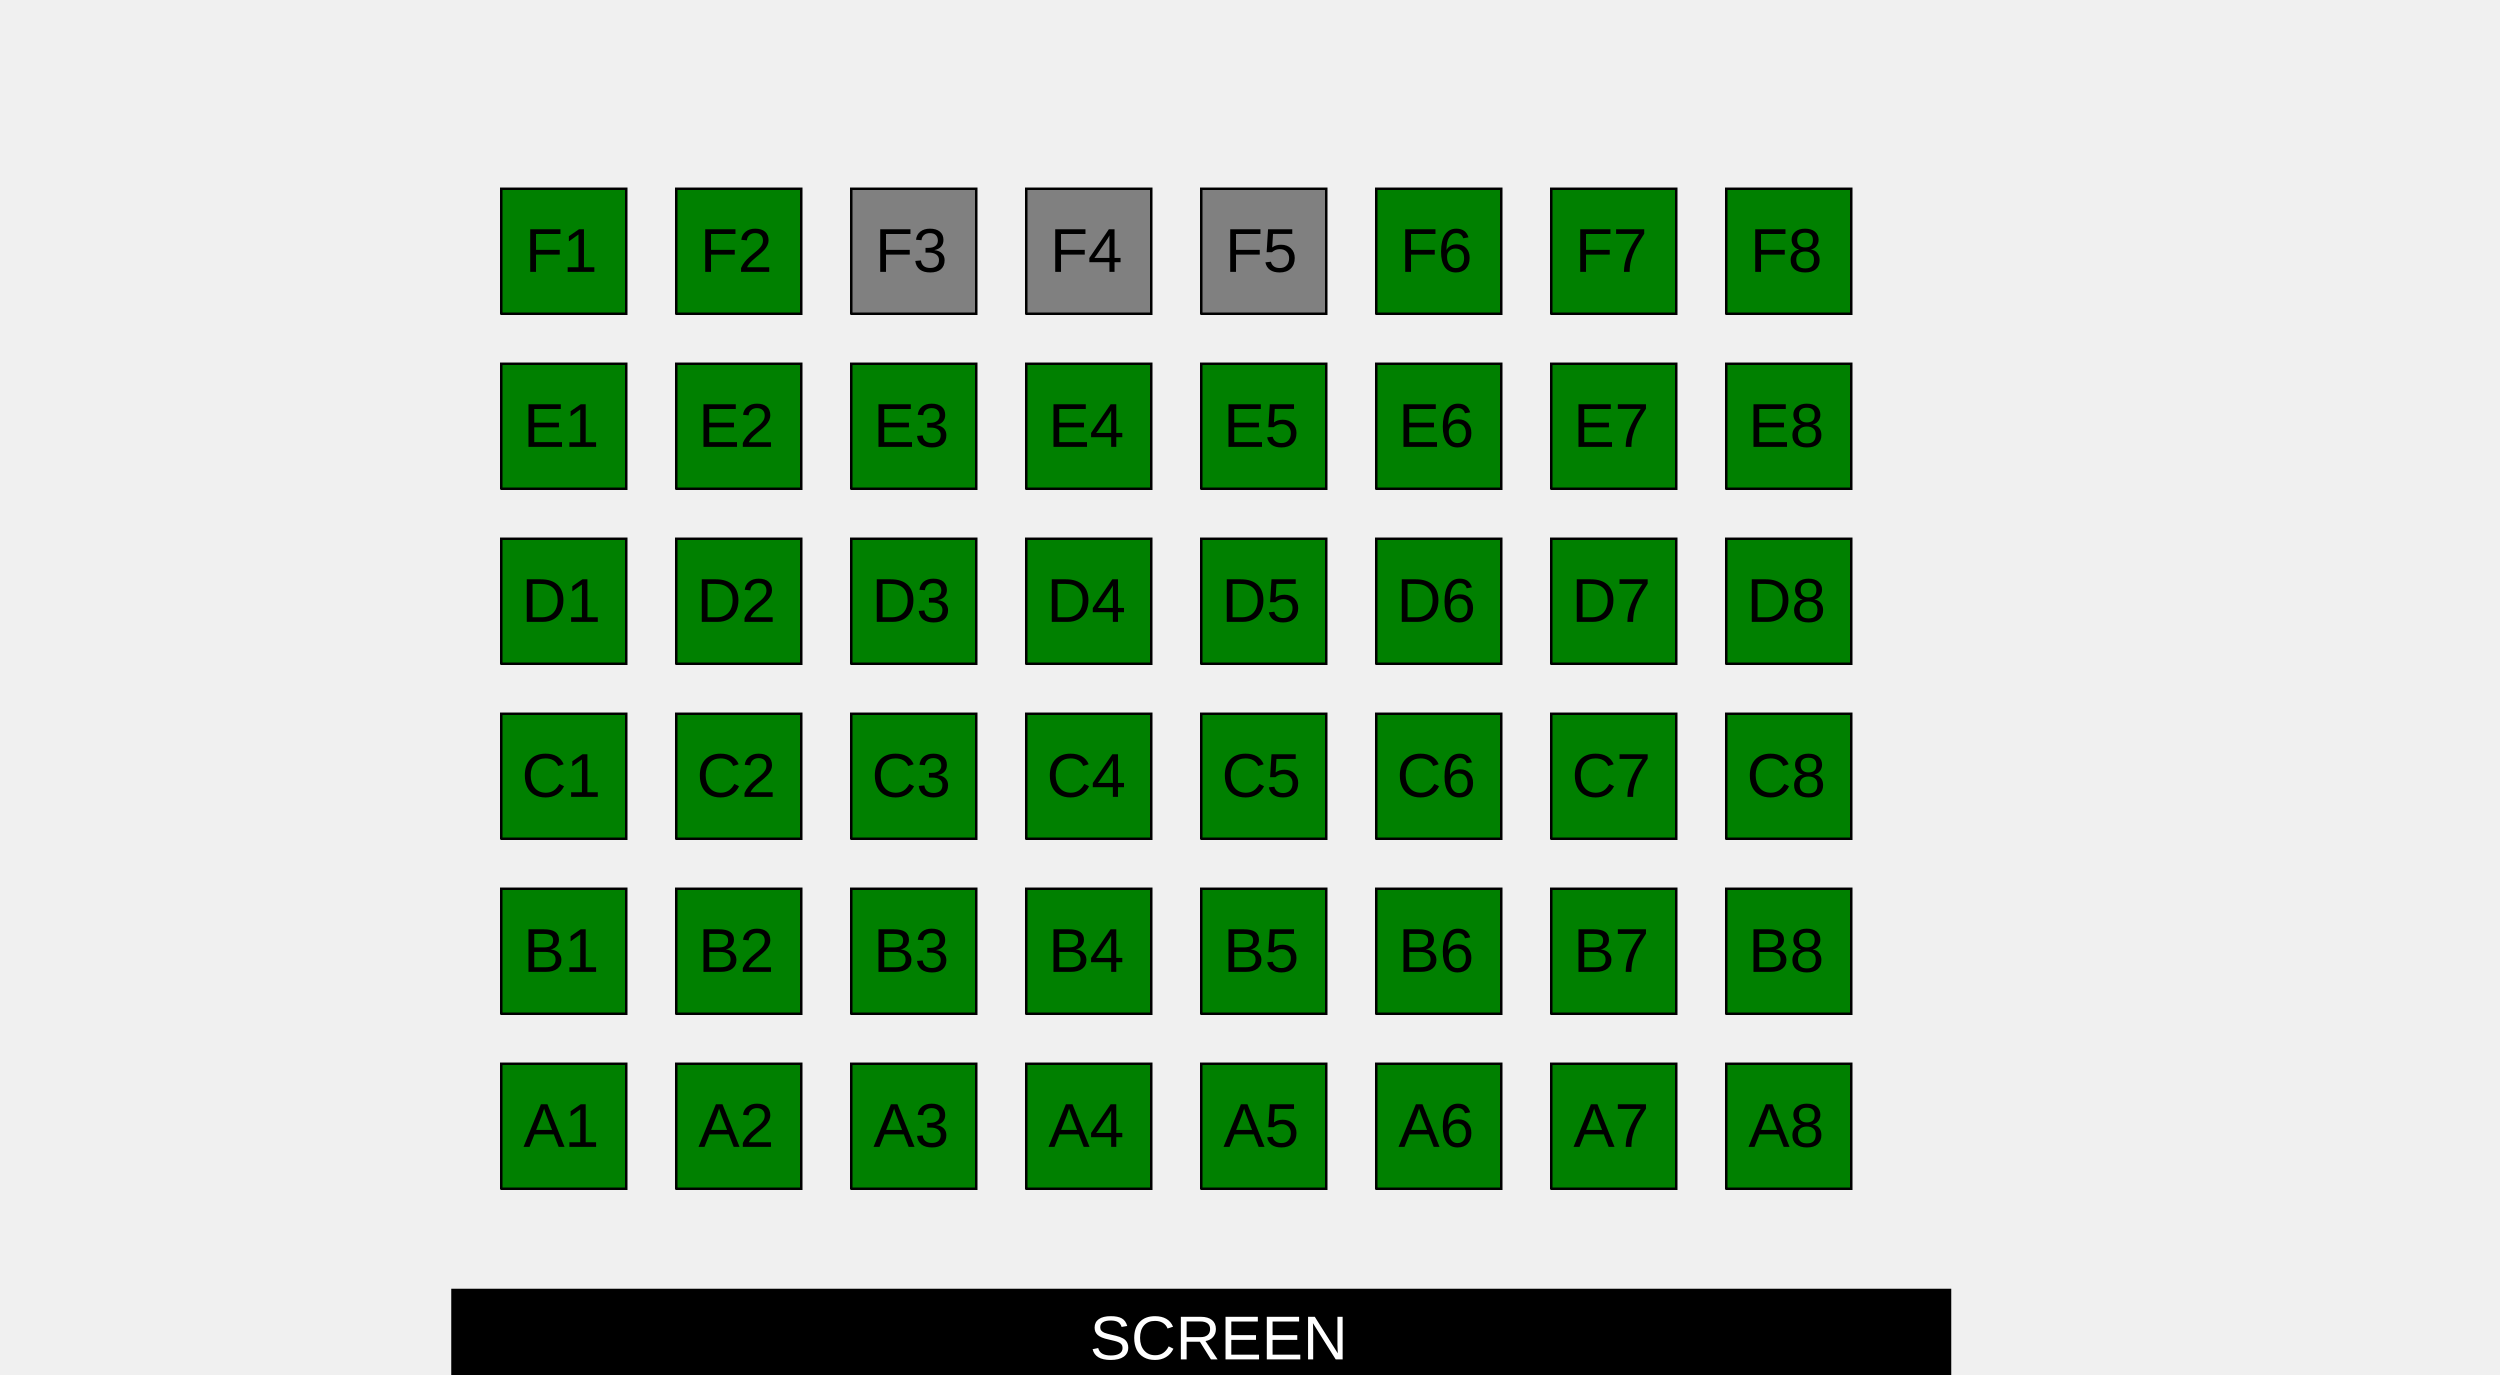
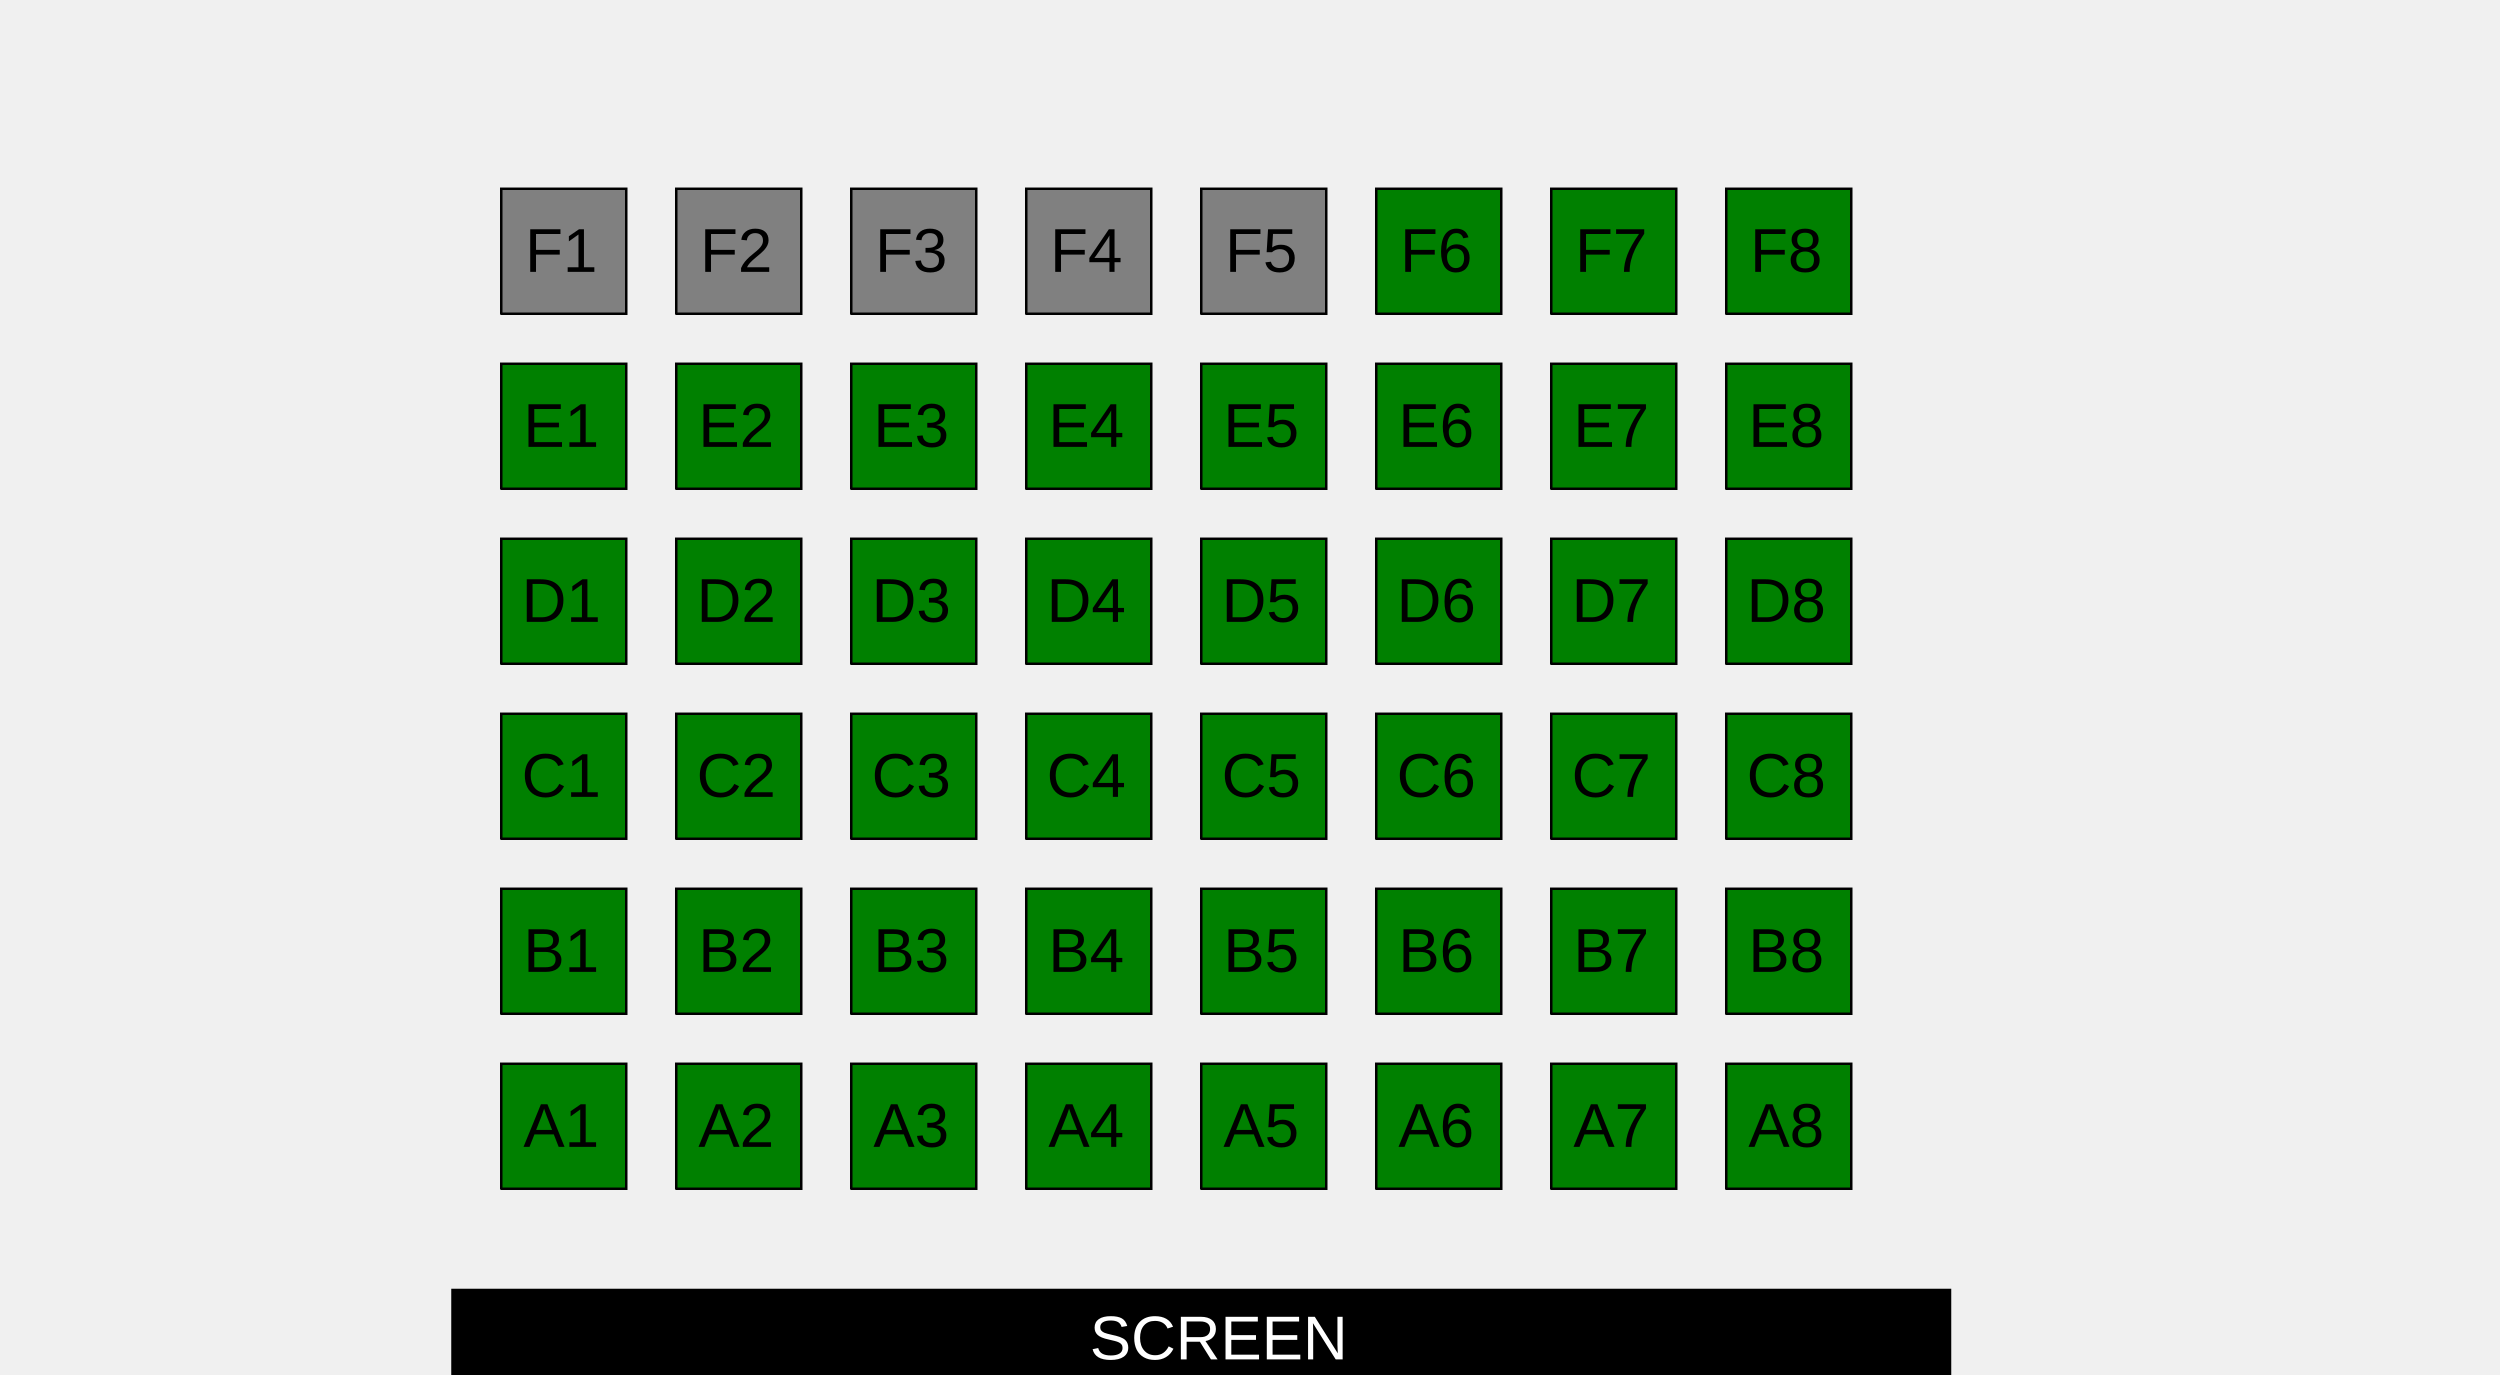
<svg xmlns="http://www.w3.org/2000/svg" baseProfile="full" height="550px" version="1.1" width="1000px">
  <defs />
  <polygon clip-path="url(#border_clip)" fill="#008000" fill-rule="evenodd" points="200.5,475.5 250.5,475.5 250.5,425.5 200.5,425.5 200.5,475.5" stroke-width="0" />
  <text clip-path="url(#border_clip)" fill="black" style="font-family: Arial; font-size: 24.75; font-style: normal;" text-anchor="middle" x="224.5" y="458.75">A1</text>
  <polygon clip-path="url(#border_clip)" fill="#008000" fill-rule="evenodd" points="270.5,475.5 320.5,475.5 320.5,425.5 270.5,425.5 270.5,475.5" stroke-width="0" />
  <text clip-path="url(#border_clip)" fill="black" style="font-family: Arial; font-size: 24.75; font-style: normal;" text-anchor="middle" x="294.5" y="458.75">A2</text>
  <polygon clip-path="url(#border_clip)" fill="#008000" fill-rule="evenodd" points="340.5,475.5 390.5,475.5 390.5,425.5 340.5,425.5 340.5,475.5" stroke-width="0" />
  <text clip-path="url(#border_clip)" fill="black" style="font-family: Arial; font-size: 24.75; font-style: normal;" text-anchor="middle" x="364.5" y="458.75">A3</text>
  <polygon clip-path="url(#border_clip)" fill="#008000" fill-rule="evenodd" points="410.5,475.5 460.5,475.5 460.5,425.5 410.5,425.5 410.5,475.5" stroke-width="0" />
  <text clip-path="url(#border_clip)" fill="black" style="font-family: Arial; font-size: 24.75; font-style: normal;" text-anchor="middle" x="434.5" y="458.75">A4</text>
  <polygon clip-path="url(#border_clip)" fill="#008000" fill-rule="evenodd" points="480.5,475.5 530.5,475.5 530.5,425.5 480.5,425.5 480.5,475.5" stroke-width="0" />
  <text clip-path="url(#border_clip)" fill="black" style="font-family: Arial; font-size: 24.75; font-style: normal;" text-anchor="middle" x="504.5" y="458.75">A5</text>
  <polygon clip-path="url(#border_clip)" fill="#008000" fill-rule="evenodd" points="550.5,475.5 600.5,475.5 600.5,425.5 550.5,425.5 550.5,475.5" stroke-width="0" />
  <text clip-path="url(#border_clip)" fill="black" style="font-family: Arial; font-size: 24.75; font-style: normal;" text-anchor="middle" x="574.5" y="458.75">A6</text>
  <polygon clip-path="url(#border_clip)" fill="#008000" fill-rule="evenodd" points="620.5,475.5 670.5,475.5 670.5,425.5 620.5,425.5 620.5,475.5" stroke-width="0" />
  <text clip-path="url(#border_clip)" fill="black" style="font-family: Arial; font-size: 24.75; font-style: normal;" text-anchor="middle" x="644.5" y="458.75">A7</text>
  <polygon clip-path="url(#border_clip)" fill="#008000" fill-rule="evenodd" points="690.5,475.5 740.5,475.5 740.5,425.5 690.5,425.5 690.5,475.5" stroke-width="0" />
  <text clip-path="url(#border_clip)" fill="black" style="font-family: Arial; font-size: 24.75; font-style: normal;" text-anchor="middle" x="714.5" y="458.75">A8</text>
  <polygon clip-path="url(#border_clip)" fill="#008000" fill-rule="evenodd" points="200.5,405.5 250.5,405.5 250.5,355.5 200.5,355.5 200.5,405.5" stroke-width="0" />
  <text clip-path="url(#border_clip)" fill="black" style="font-family: Arial; font-size: 24.75; font-style: normal;" text-anchor="middle" x="224.5" y="388.75">B1</text>
  <polygon clip-path="url(#border_clip)" fill="#008000" fill-rule="evenodd" points="270.5,405.5 320.5,405.5 320.5,355.5 270.5,355.5 270.5,405.5" stroke-width="0" />
  <text clip-path="url(#border_clip)" fill="black" style="font-family: Arial; font-size: 24.75; font-style: normal;" text-anchor="middle" x="294.5" y="388.75">B2</text>
  <polygon clip-path="url(#border_clip)" fill="#008000" fill-rule="evenodd" points="340.5,405.5 390.5,405.5 390.5,355.5 340.5,355.5 340.5,405.5" stroke-width="0" />
  <text clip-path="url(#border_clip)" fill="black" style="font-family: Arial; font-size: 24.75; font-style: normal;" text-anchor="middle" x="364.5" y="388.75">B3</text>
  <polygon clip-path="url(#border_clip)" fill="#008000" fill-rule="evenodd" points="410.5,405.5 460.5,405.5 460.5,355.5 410.5,355.5 410.5,405.5" stroke-width="0" />
  <text clip-path="url(#border_clip)" fill="black" style="font-family: Arial; font-size: 24.75; font-style: normal;" text-anchor="middle" x="434.5" y="388.75">B4</text>
  <polygon clip-path="url(#border_clip)" fill="#008000" fill-rule="evenodd" points="480.5,405.5 530.5,405.5 530.5,355.5 480.5,355.5 480.5,405.5" stroke-width="0" />
  <text clip-path="url(#border_clip)" fill="black" style="font-family: Arial; font-size: 24.75; font-style: normal;" text-anchor="middle" x="504.5" y="388.75">B5</text>
  <polygon clip-path="url(#border_clip)" fill="#008000" fill-rule="evenodd" points="550.5,405.5 600.5,405.5 600.5,355.5 550.5,355.5 550.5,405.5" stroke-width="0" />
  <text clip-path="url(#border_clip)" fill="black" style="font-family: Arial; font-size: 24.75; font-style: normal;" text-anchor="middle" x="574.5" y="388.75">B6</text>
  <polygon clip-path="url(#border_clip)" fill="#008000" fill-rule="evenodd" points="620.5,405.5 670.5,405.5 670.5,355.5 620.5,355.5 620.5,405.5" stroke-width="0" />
  <text clip-path="url(#border_clip)" fill="black" style="font-family: Arial; font-size: 24.75; font-style: normal;" text-anchor="middle" x="644.5" y="388.75">B7</text>
  <polygon clip-path="url(#border_clip)" fill="#008000" fill-rule="evenodd" points="690.5,405.5 740.5,405.5 740.5,355.5 690.5,355.5 690.5,405.5" stroke-width="0" />
  <text clip-path="url(#border_clip)" fill="black" style="font-family: Arial; font-size: 24.75; font-style: normal;" text-anchor="middle" x="714.5" y="388.75">B8</text>
  <polygon clip-path="url(#border_clip)" fill="#008000" fill-rule="evenodd" points="200.5,335.5 250.5,335.5 250.5,285.5 200.5,285.5 200.5,335.5" stroke-width="0" />
  <text clip-path="url(#border_clip)" fill="black" style="font-family: Arial; font-size: 24.75; font-style: normal;" text-anchor="middle" x="224.5" y="318.75">C1</text>
  <polygon clip-path="url(#border_clip)" fill="#008000" fill-rule="evenodd" points="270.5,335.5 320.5,335.5 320.5,285.5 270.5,285.5 270.5,335.5" stroke-width="0" />
  <text clip-path="url(#border_clip)" fill="black" style="font-family: Arial; font-size: 24.75; font-style: normal;" text-anchor="middle" x="294.5" y="318.75">C2</text>
  <polygon clip-path="url(#border_clip)" fill="#008000" fill-rule="evenodd" points="340.5,335.5 390.5,335.5 390.5,285.5 340.5,285.5 340.5,335.5" stroke-width="0" />
  <text clip-path="url(#border_clip)" fill="black" style="font-family: Arial; font-size: 24.75; font-style: normal;" text-anchor="middle" x="364.5" y="318.75">C3</text>
  <polygon clip-path="url(#border_clip)" fill="#008000" fill-rule="evenodd" points="410.5,335.5 460.5,335.5 460.5,285.5 410.5,285.5 410.5,335.5" stroke-width="0" />
  <text clip-path="url(#border_clip)" fill="black" style="font-family: Arial; font-size: 24.75; font-style: normal;" text-anchor="middle" x="434.5" y="318.75">C4</text>
  <polygon clip-path="url(#border_clip)" fill="#008000" fill-rule="evenodd" points="480.5,335.5 530.5,335.5 530.5,285.5 480.5,285.5 480.5,335.5" stroke-width="0" />
  <text clip-path="url(#border_clip)" fill="black" style="font-family: Arial; font-size: 24.75; font-style: normal;" text-anchor="middle" x="504.5" y="318.75">C5</text>
  <polygon clip-path="url(#border_clip)" fill="#008000" fill-rule="evenodd" points="550.5,335.5 600.5,335.5 600.5,285.5 550.5,285.5 550.5,335.5" stroke-width="0" />
  <text clip-path="url(#border_clip)" fill="black" style="font-family: Arial; font-size: 24.75; font-style: normal;" text-anchor="middle" x="574.5" y="318.75">C6</text>
  <polygon clip-path="url(#border_clip)" fill="#008000" fill-rule="evenodd" points="620.5,335.5 670.5,335.5 670.5,285.5 620.5,285.5 620.5,335.5" stroke-width="0" />
  <text clip-path="url(#border_clip)" fill="black" style="font-family: Arial; font-size: 24.75; font-style: normal;" text-anchor="middle" x="644.5" y="318.75">C7</text>
  <polygon clip-path="url(#border_clip)" fill="#008000" fill-rule="evenodd" points="690.5,335.5 740.5,335.5 740.5,285.5 690.5,285.5 690.5,335.5" stroke-width="0" />
  <text clip-path="url(#border_clip)" fill="black" style="font-family: Arial; font-size: 24.75; font-style: normal;" text-anchor="middle" x="714.5" y="318.75">C8</text>
  <polygon clip-path="url(#border_clip)" fill="#008000" fill-rule="evenodd" points="200.5,265.5 250.5,265.5 250.5,215.5 200.5,215.5 200.5,265.5" stroke-width="0" />
  <text clip-path="url(#border_clip)" fill="black" style="font-family: Arial; font-size: 24.75; font-style: normal;" text-anchor="middle" x="224.5" y="248.75">D1</text>
  <polygon clip-path="url(#border_clip)" fill="#008000" fill-rule="evenodd" points="270.5,265.5 320.5,265.5 320.5,215.5 270.5,215.5 270.5,265.5" stroke-width="0" />
  <text clip-path="url(#border_clip)" fill="black" style="font-family: Arial; font-size: 24.75; font-style: normal;" text-anchor="middle" x="294.5" y="248.75">D2</text>
  <polygon clip-path="url(#border_clip)" fill="#008000" fill-rule="evenodd" points="340.5,265.5 390.5,265.5 390.5,215.5 340.5,215.5 340.5,265.5" stroke-width="0" />
  <text clip-path="url(#border_clip)" fill="black" style="font-family: Arial; font-size: 24.75; font-style: normal;" text-anchor="middle" x="364.5" y="248.75">D3</text>
  <polygon clip-path="url(#border_clip)" fill="#008000" fill-rule="evenodd" points="410.5,265.5 460.5,265.5 460.5,215.5 410.5,215.5 410.5,265.5" stroke-width="0" />
  <text clip-path="url(#border_clip)" fill="black" style="font-family: Arial; font-size: 24.75; font-style: normal;" text-anchor="middle" x="434.5" y="248.75">D4</text>
  <polygon clip-path="url(#border_clip)" fill="#008000" fill-rule="evenodd" points="480.5,265.5 530.5,265.5 530.5,215.5 480.5,215.5 480.5,265.5" stroke-width="0" />
  <text clip-path="url(#border_clip)" fill="black" style="font-family: Arial; font-size: 24.75; font-style: normal;" text-anchor="middle" x="504.5" y="248.75">D5</text>
  <polygon clip-path="url(#border_clip)" fill="#008000" fill-rule="evenodd" points="550.5,265.5 600.5,265.5 600.5,215.5 550.5,215.5 550.5,265.5" stroke-width="0" />
  <text clip-path="url(#border_clip)" fill="black" style="font-family: Arial; font-size: 24.75; font-style: normal;" text-anchor="middle" x="574.5" y="248.75">D6</text>
  <polygon clip-path="url(#border_clip)" fill="#008000" fill-rule="evenodd" points="620.5,265.5 670.5,265.5 670.5,215.5 620.5,215.5 620.5,265.5" stroke-width="0" />
  <text clip-path="url(#border_clip)" fill="black" style="font-family: Arial; font-size: 24.75; font-style: normal;" text-anchor="middle" x="644.5" y="248.75">D7</text>
  <polygon clip-path="url(#border_clip)" fill="#008000" fill-rule="evenodd" points="690.5,265.5 740.5,265.5 740.5,215.5 690.5,215.5 690.5,265.5" stroke-width="0" />
  <text clip-path="url(#border_clip)" fill="black" style="font-family: Arial; font-size: 24.75; font-style: normal;" text-anchor="middle" x="714.5" y="248.75">D8</text>
  <polygon clip-path="url(#border_clip)" fill="#008000" fill-rule="evenodd" points="200.5,195.5 250.5,195.5 250.5,145.5 200.5,145.5 200.5,195.5" stroke-width="0" />
  <text clip-path="url(#border_clip)" fill="black" style="font-family: Arial; font-size: 24.75; font-style: normal;" text-anchor="middle" x="224.5" y="178.75">E1</text>
  <polygon clip-path="url(#border_clip)" fill="#008000" fill-rule="evenodd" points="270.5,195.5 320.5,195.5 320.5,145.5 270.5,145.5 270.5,195.5" stroke-width="0" />
  <text clip-path="url(#border_clip)" fill="black" style="font-family: Arial; font-size: 24.75; font-style: normal;" text-anchor="middle" x="294.5" y="178.75">E2</text>
  <polygon clip-path="url(#border_clip)" fill="#008000" fill-rule="evenodd" points="340.5,195.5 390.5,195.5 390.5,145.5 340.5,145.5 340.5,195.5" stroke-width="0" />
  <text clip-path="url(#border_clip)" fill="black" style="font-family: Arial; font-size: 24.75; font-style: normal;" text-anchor="middle" x="364.5" y="178.75">E3</text>
  <polygon clip-path="url(#border_clip)" fill="#008000" fill-rule="evenodd" points="410.5,195.5 460.5,195.5 460.5,145.5 410.5,145.5 410.5,195.5" stroke-width="0" />
  <text clip-path="url(#border_clip)" fill="black" style="font-family: Arial; font-size: 24.75; font-style: normal;" text-anchor="middle" x="434.5" y="178.75">E4</text>
  <polygon clip-path="url(#border_clip)" fill="#008000" fill-rule="evenodd" points="480.5,195.5 530.5,195.5 530.5,145.5 480.5,145.5 480.5,195.5" stroke-width="0" />
  <text clip-path="url(#border_clip)" fill="black" style="font-family: Arial; font-size: 24.75; font-style: normal;" text-anchor="middle" x="504.5" y="178.75">E5</text>
  <polygon clip-path="url(#border_clip)" fill="#008000" fill-rule="evenodd" points="550.5,195.5 600.5,195.5 600.5,145.5 550.5,145.5 550.5,195.5" stroke-width="0" />
  <text clip-path="url(#border_clip)" fill="black" style="font-family: Arial; font-size: 24.75; font-style: normal;" text-anchor="middle" x="574.5" y="178.75">E6</text>
  <polygon clip-path="url(#border_clip)" fill="#008000" fill-rule="evenodd" points="620.5,195.5 670.5,195.5 670.5,145.5 620.5,145.5 620.5,195.5" stroke-width="0" />
  <text clip-path="url(#border_clip)" fill="black" style="font-family: Arial; font-size: 24.75; font-style: normal;" text-anchor="middle" x="644.5" y="178.75">E7</text>
  <polygon clip-path="url(#border_clip)" fill="#008000" fill-rule="evenodd" points="690.5,195.5 740.5,195.5 740.5,145.5 690.5,145.5 690.5,195.5" stroke-width="0" />
  <text clip-path="url(#border_clip)" fill="black" style="font-family: Arial; font-size: 24.75; font-style: normal;" text-anchor="middle" x="714.5" y="178.75">E8</text>
-   <polygon clip-path="url(#border_clip)" fill="#008000" fill-rule="evenodd" points="200.5,125.5 250.5,125.5 250.5,75.5 200.5,75.5 200.5,125.5" stroke-width="0" />
+   <polygon clip-path="url(#border_clip)" fill="#808080" fill-rule="evenodd" points="200.5,125.5 250.5,125.5 250.5,75.5 200.5,75.5 200.5,125.5" stroke-width="0" />
  <text clip-path="url(#border_clip)" fill="black" style="font-family: Arial; font-size: 24.75; font-style: normal;" text-anchor="middle" x="224.5" y="108.75">F1</text>
-   <polygon clip-path="url(#border_clip)" fill="#008000" fill-rule="evenodd" points="270.5,125.5 320.5,125.5 320.5,75.5 270.5,75.5 270.5,125.5" stroke-width="0" />
+   <polygon clip-path="url(#border_clip)" fill="#808080" fill-rule="evenodd" points="270.5,125.5 320.5,125.5 320.5,75.5 270.5,75.5 270.5,125.5" stroke-width="0" />
  <text clip-path="url(#border_clip)" fill="black" style="font-family: Arial; font-size: 24.75; font-style: normal;" text-anchor="middle" x="294.5" y="108.75">F2</text>
  <polygon clip-path="url(#border_clip)" fill="#808080" fill-rule="evenodd" points="340.5,125.5 390.5,125.5 390.5,75.5 340.5,75.5 340.5,125.5" stroke-width="0" />
  <text clip-path="url(#border_clip)" fill="black" style="font-family: Arial; font-size: 24.75; font-style: normal;" text-anchor="middle" x="364.5" y="108.75">F3</text>
  <polygon clip-path="url(#border_clip)" fill="#808080" fill-rule="evenodd" points="410.5,125.5 460.5,125.5 460.5,75.5 410.5,75.5 410.5,125.5" stroke-width="0" />
  <text clip-path="url(#border_clip)" fill="black" style="font-family: Arial; font-size: 24.75; font-style: normal;" text-anchor="middle" x="434.5" y="108.75">F4</text>
  <polygon clip-path="url(#border_clip)" fill="#808080" fill-rule="evenodd" points="480.5,125.5 530.5,125.5 530.5,75.5 480.5,75.5 480.5,125.5" stroke-width="0" />
  <text clip-path="url(#border_clip)" fill="black" style="font-family: Arial; font-size: 24.75; font-style: normal;" text-anchor="middle" x="504.5" y="108.75">F5</text>
  <polygon clip-path="url(#border_clip)" fill="#008000" fill-rule="evenodd" points="550.5,125.5 600.5,125.5 600.5,75.5 550.5,75.5 550.5,125.5" stroke-width="0" />
  <text clip-path="url(#border_clip)" fill="black" style="font-family: Arial; font-size: 24.75; font-style: normal;" text-anchor="middle" x="574.5" y="108.75">F6</text>
  <polygon clip-path="url(#border_clip)" fill="#008000" fill-rule="evenodd" points="620.5,125.5 670.5,125.5 670.5,75.5 620.5,75.5 620.5,125.5" stroke-width="0" />
  <text clip-path="url(#border_clip)" fill="black" style="font-family: Arial; font-size: 24.75; font-style: normal;" text-anchor="middle" x="644.5" y="108.75">F7</text>
  <polygon clip-path="url(#border_clip)" fill="#008000" fill-rule="evenodd" points="690.5,125.5 740.5,125.5 740.5,75.5 690.5,75.5 690.5,125.5" stroke-width="0" />
  <text clip-path="url(#border_clip)" fill="black" style="font-family: Arial; font-size: 24.75; font-style: normal;" text-anchor="middle" x="714.5" y="108.75">F8</text>
  <polygon clip-path="url(#border_clip)" fill="black" fill-rule="evenodd" points="715.5,115.5 180.5,565.5 780.5,565.5 780.5,515.5 180.5,515.5 180.5,565.5" stroke-width="0" />
  <text clip-path="url(#border_clip)" fill="#ffffff" style="font-family: Arial; font-size: 24.75; font-style: normal;" text-anchor="middle" x="487.5" y="543.75">SCREEN</text>
  <polyline clip-path="url(#border_clip)" fill="none" points="200.5,475.5 250.5,475.5 250.5,425.5 200.5,425.5 200.5,475.5" stroke="black" stroke-linecap="round" stroke-width="1" />
  <polyline clip-path="url(#border_clip)" fill="none" points="270.5,475.5 320.5,475.5 320.5,425.5 270.5,425.5 270.5,475.5" stroke="black" stroke-linecap="round" stroke-width="1" />
  <polyline clip-path="url(#border_clip)" fill="none" points="340.5,475.5 390.5,475.5 390.5,425.5 340.5,425.5 340.5,475.5" stroke="black" stroke-linecap="round" stroke-width="1" />
  <polyline clip-path="url(#border_clip)" fill="none" points="410.5,475.5 460.5,475.5 460.5,425.5 410.5,425.5 410.5,475.5" stroke="black" stroke-linecap="round" stroke-width="1" />
  <polyline clip-path="url(#border_clip)" fill="none" points="480.5,475.5 530.5,475.5 530.5,425.5 480.5,425.5 480.5,475.5" stroke="black" stroke-linecap="round" stroke-width="1" />
  <polyline clip-path="url(#border_clip)" fill="none" points="550.5,475.5 600.5,475.5 600.5,425.5 550.5,425.5 550.5,475.5" stroke="black" stroke-linecap="round" stroke-width="1" />
  <polyline clip-path="url(#border_clip)" fill="none" points="620.5,475.5 670.5,475.5 670.5,425.5 620.5,425.5 620.5,475.5" stroke="black" stroke-linecap="round" stroke-width="1" />
  <polyline clip-path="url(#border_clip)" fill="none" points="690.5,475.5 740.5,475.5 740.5,425.5 690.5,425.5 690.5,475.5" stroke="black" stroke-linecap="round" stroke-width="1" />
  <polyline clip-path="url(#border_clip)" fill="none" points="200.5,405.5 250.5,405.5 250.5,355.5 200.5,355.5 200.5,405.5" stroke="black" stroke-linecap="round" stroke-width="1" />
  <polyline clip-path="url(#border_clip)" fill="none" points="270.5,405.5 320.5,405.5 320.5,355.5 270.5,355.5 270.5,405.5" stroke="black" stroke-linecap="round" stroke-width="1" />
  <polyline clip-path="url(#border_clip)" fill="none" points="340.5,405.5 390.5,405.5 390.5,355.5 340.5,355.5 340.5,405.5" stroke="black" stroke-linecap="round" stroke-width="1" />
  <polyline clip-path="url(#border_clip)" fill="none" points="410.5,405.5 460.5,405.5 460.5,355.5 410.5,355.5 410.5,405.5" stroke="black" stroke-linecap="round" stroke-width="1" />
  <polyline clip-path="url(#border_clip)" fill="none" points="480.5,405.5 530.5,405.5 530.5,355.5 480.5,355.5 480.5,405.5" stroke="black" stroke-linecap="round" stroke-width="1" />
  <polyline clip-path="url(#border_clip)" fill="none" points="550.5,405.5 600.5,405.5 600.5,355.5 550.5,355.5 550.5,405.5" stroke="black" stroke-linecap="round" stroke-width="1" />
  <polyline clip-path="url(#border_clip)" fill="none" points="620.5,405.5 670.5,405.5 670.5,355.5 620.5,355.5 620.5,405.5" stroke="black" stroke-linecap="round" stroke-width="1" />
  <polyline clip-path="url(#border_clip)" fill="none" points="690.5,405.5 740.5,405.5 740.5,355.5 690.5,355.5 690.5,405.5" stroke="black" stroke-linecap="round" stroke-width="1" />
  <polyline clip-path="url(#border_clip)" fill="none" points="200.5,335.5 250.5,335.5 250.5,285.5 200.5,285.5 200.5,335.5" stroke="black" stroke-linecap="round" stroke-width="1" />
  <polyline clip-path="url(#border_clip)" fill="none" points="270.5,335.5 320.5,335.5 320.5,285.5 270.5,285.5 270.5,335.5" stroke="black" stroke-linecap="round" stroke-width="1" />
  <polyline clip-path="url(#border_clip)" fill="none" points="340.5,335.5 390.5,335.5 390.5,285.5 340.5,285.5 340.5,335.5" stroke="black" stroke-linecap="round" stroke-width="1" />
  <polyline clip-path="url(#border_clip)" fill="none" points="410.5,335.5 460.5,335.5 460.5,285.5 410.5,285.5 410.5,335.5" stroke="black" stroke-linecap="round" stroke-width="1" />
  <polyline clip-path="url(#border_clip)" fill="none" points="480.5,335.5 530.5,335.5 530.5,285.5 480.5,285.5 480.5,335.5" stroke="black" stroke-linecap="round" stroke-width="1" />
  <polyline clip-path="url(#border_clip)" fill="none" points="550.5,335.5 600.5,335.5 600.5,285.5 550.5,285.5 550.5,335.5" stroke="black" stroke-linecap="round" stroke-width="1" />
  <polyline clip-path="url(#border_clip)" fill="none" points="620.5,335.5 670.5,335.5 670.5,285.5 620.5,285.5 620.5,335.5" stroke="black" stroke-linecap="round" stroke-width="1" />
  <polyline clip-path="url(#border_clip)" fill="none" points="690.5,335.5 740.5,335.5 740.5,285.5 690.5,285.5 690.5,335.5" stroke="black" stroke-linecap="round" stroke-width="1" />
  <polyline clip-path="url(#border_clip)" fill="none" points="200.5,265.5 250.5,265.5 250.5,215.5 200.5,215.5 200.5,265.5" stroke="black" stroke-linecap="round" stroke-width="1" />
  <polyline clip-path="url(#border_clip)" fill="none" points="270.5,265.5 320.5,265.5 320.5,215.5 270.5,215.5 270.5,265.5" stroke="black" stroke-linecap="round" stroke-width="1" />
  <polyline clip-path="url(#border_clip)" fill="none" points="340.5,265.5 390.5,265.5 390.5,215.5 340.5,215.5 340.5,265.5" stroke="black" stroke-linecap="round" stroke-width="1" />
  <polyline clip-path="url(#border_clip)" fill="none" points="410.5,265.5 460.5,265.5 460.5,215.5 410.5,215.5 410.5,265.5" stroke="black" stroke-linecap="round" stroke-width="1" />
  <polyline clip-path="url(#border_clip)" fill="none" points="480.5,265.5 530.5,265.5 530.5,215.5 480.5,215.5 480.5,265.5" stroke="black" stroke-linecap="round" stroke-width="1" />
  <polyline clip-path="url(#border_clip)" fill="none" points="550.5,265.5 600.5,265.5 600.5,215.5 550.5,215.5 550.5,265.5" stroke="black" stroke-linecap="round" stroke-width="1" />
  <polyline clip-path="url(#border_clip)" fill="none" points="620.5,265.5 670.5,265.5 670.5,215.5 620.5,215.5 620.5,265.5" stroke="black" stroke-linecap="round" stroke-width="1" />
  <polyline clip-path="url(#border_clip)" fill="none" points="690.5,265.5 740.5,265.5 740.5,215.5 690.5,215.5 690.5,265.5" stroke="black" stroke-linecap="round" stroke-width="1" />
  <polyline clip-path="url(#border_clip)" fill="none" points="200.5,195.5 250.5,195.5 250.5,145.5 200.5,145.5 200.5,195.5" stroke="black" stroke-linecap="round" stroke-width="1" />
  <polyline clip-path="url(#border_clip)" fill="none" points="270.5,195.5 320.5,195.5 320.5,145.5 270.5,145.5 270.5,195.5" stroke="black" stroke-linecap="round" stroke-width="1" />
  <polyline clip-path="url(#border_clip)" fill="none" points="340.5,195.5 390.5,195.5 390.5,145.5 340.5,145.5 340.5,195.5" stroke="black" stroke-linecap="round" stroke-width="1" />
  <polyline clip-path="url(#border_clip)" fill="none" points="410.5,195.5 460.5,195.5 460.5,145.5 410.5,145.5 410.5,195.5" stroke="black" stroke-linecap="round" stroke-width="1" />
  <polyline clip-path="url(#border_clip)" fill="none" points="480.5,195.5 530.5,195.5 530.5,145.5 480.5,145.5 480.5,195.5" stroke="black" stroke-linecap="round" stroke-width="1" />
  <polyline clip-path="url(#border_clip)" fill="none" points="550.5,195.5 600.5,195.5 600.5,145.5 550.5,145.5 550.5,195.5" stroke="black" stroke-linecap="round" stroke-width="1" />
  <polyline clip-path="url(#border_clip)" fill="none" points="620.5,195.5 670.5,195.5 670.5,145.5 620.5,145.5 620.5,195.5" stroke="black" stroke-linecap="round" stroke-width="1" />
  <polyline clip-path="url(#border_clip)" fill="none" points="690.5,195.5 740.5,195.5 740.5,145.5 690.5,145.5 690.5,195.5" stroke="black" stroke-linecap="round" stroke-width="1" />
  <polyline clip-path="url(#border_clip)" fill="none" points="200.5,125.5 250.5,125.5 250.5,75.5 200.5,75.5 200.5,125.5" stroke="black" stroke-linecap="round" stroke-width="1" />
  <polyline clip-path="url(#border_clip)" fill="none" points="270.5,125.5 320.5,125.5 320.5,75.5 270.5,75.5 270.5,125.5" stroke="black" stroke-linecap="round" stroke-width="1" />
  <polyline clip-path="url(#border_clip)" fill="none" points="340.5,125.5 390.5,125.5 390.5,75.5 340.5,75.5 340.5,125.5" stroke="black" stroke-linecap="round" stroke-width="1" />
  <polyline clip-path="url(#border_clip)" fill="none" points="410.5,125.5 460.5,125.5 460.5,75.5 410.5,75.5 410.5,125.5" stroke="black" stroke-linecap="round" stroke-width="1" />
  <polyline clip-path="url(#border_clip)" fill="none" points="480.5,125.5 530.5,125.5 530.5,75.5 480.5,75.5 480.5,125.5" stroke="black" stroke-linecap="round" stroke-width="1" />
  <polyline clip-path="url(#border_clip)" fill="none" points="550.5,125.5 600.5,125.5 600.5,75.5 550.5,75.5 550.5,125.5" stroke="black" stroke-linecap="round" stroke-width="1" />
  <polyline clip-path="url(#border_clip)" fill="none" points="620.5,125.5 670.5,125.5 670.5,75.5 620.5,75.5 620.5,125.5" stroke="black" stroke-linecap="round" stroke-width="1" />
  <polyline clip-path="url(#border_clip)" fill="none" points="690.5,125.5 740.5,125.5 740.5,75.5 690.5,75.5 690.5,125.5" stroke="black" stroke-linecap="round" stroke-width="1" />
</svg>
